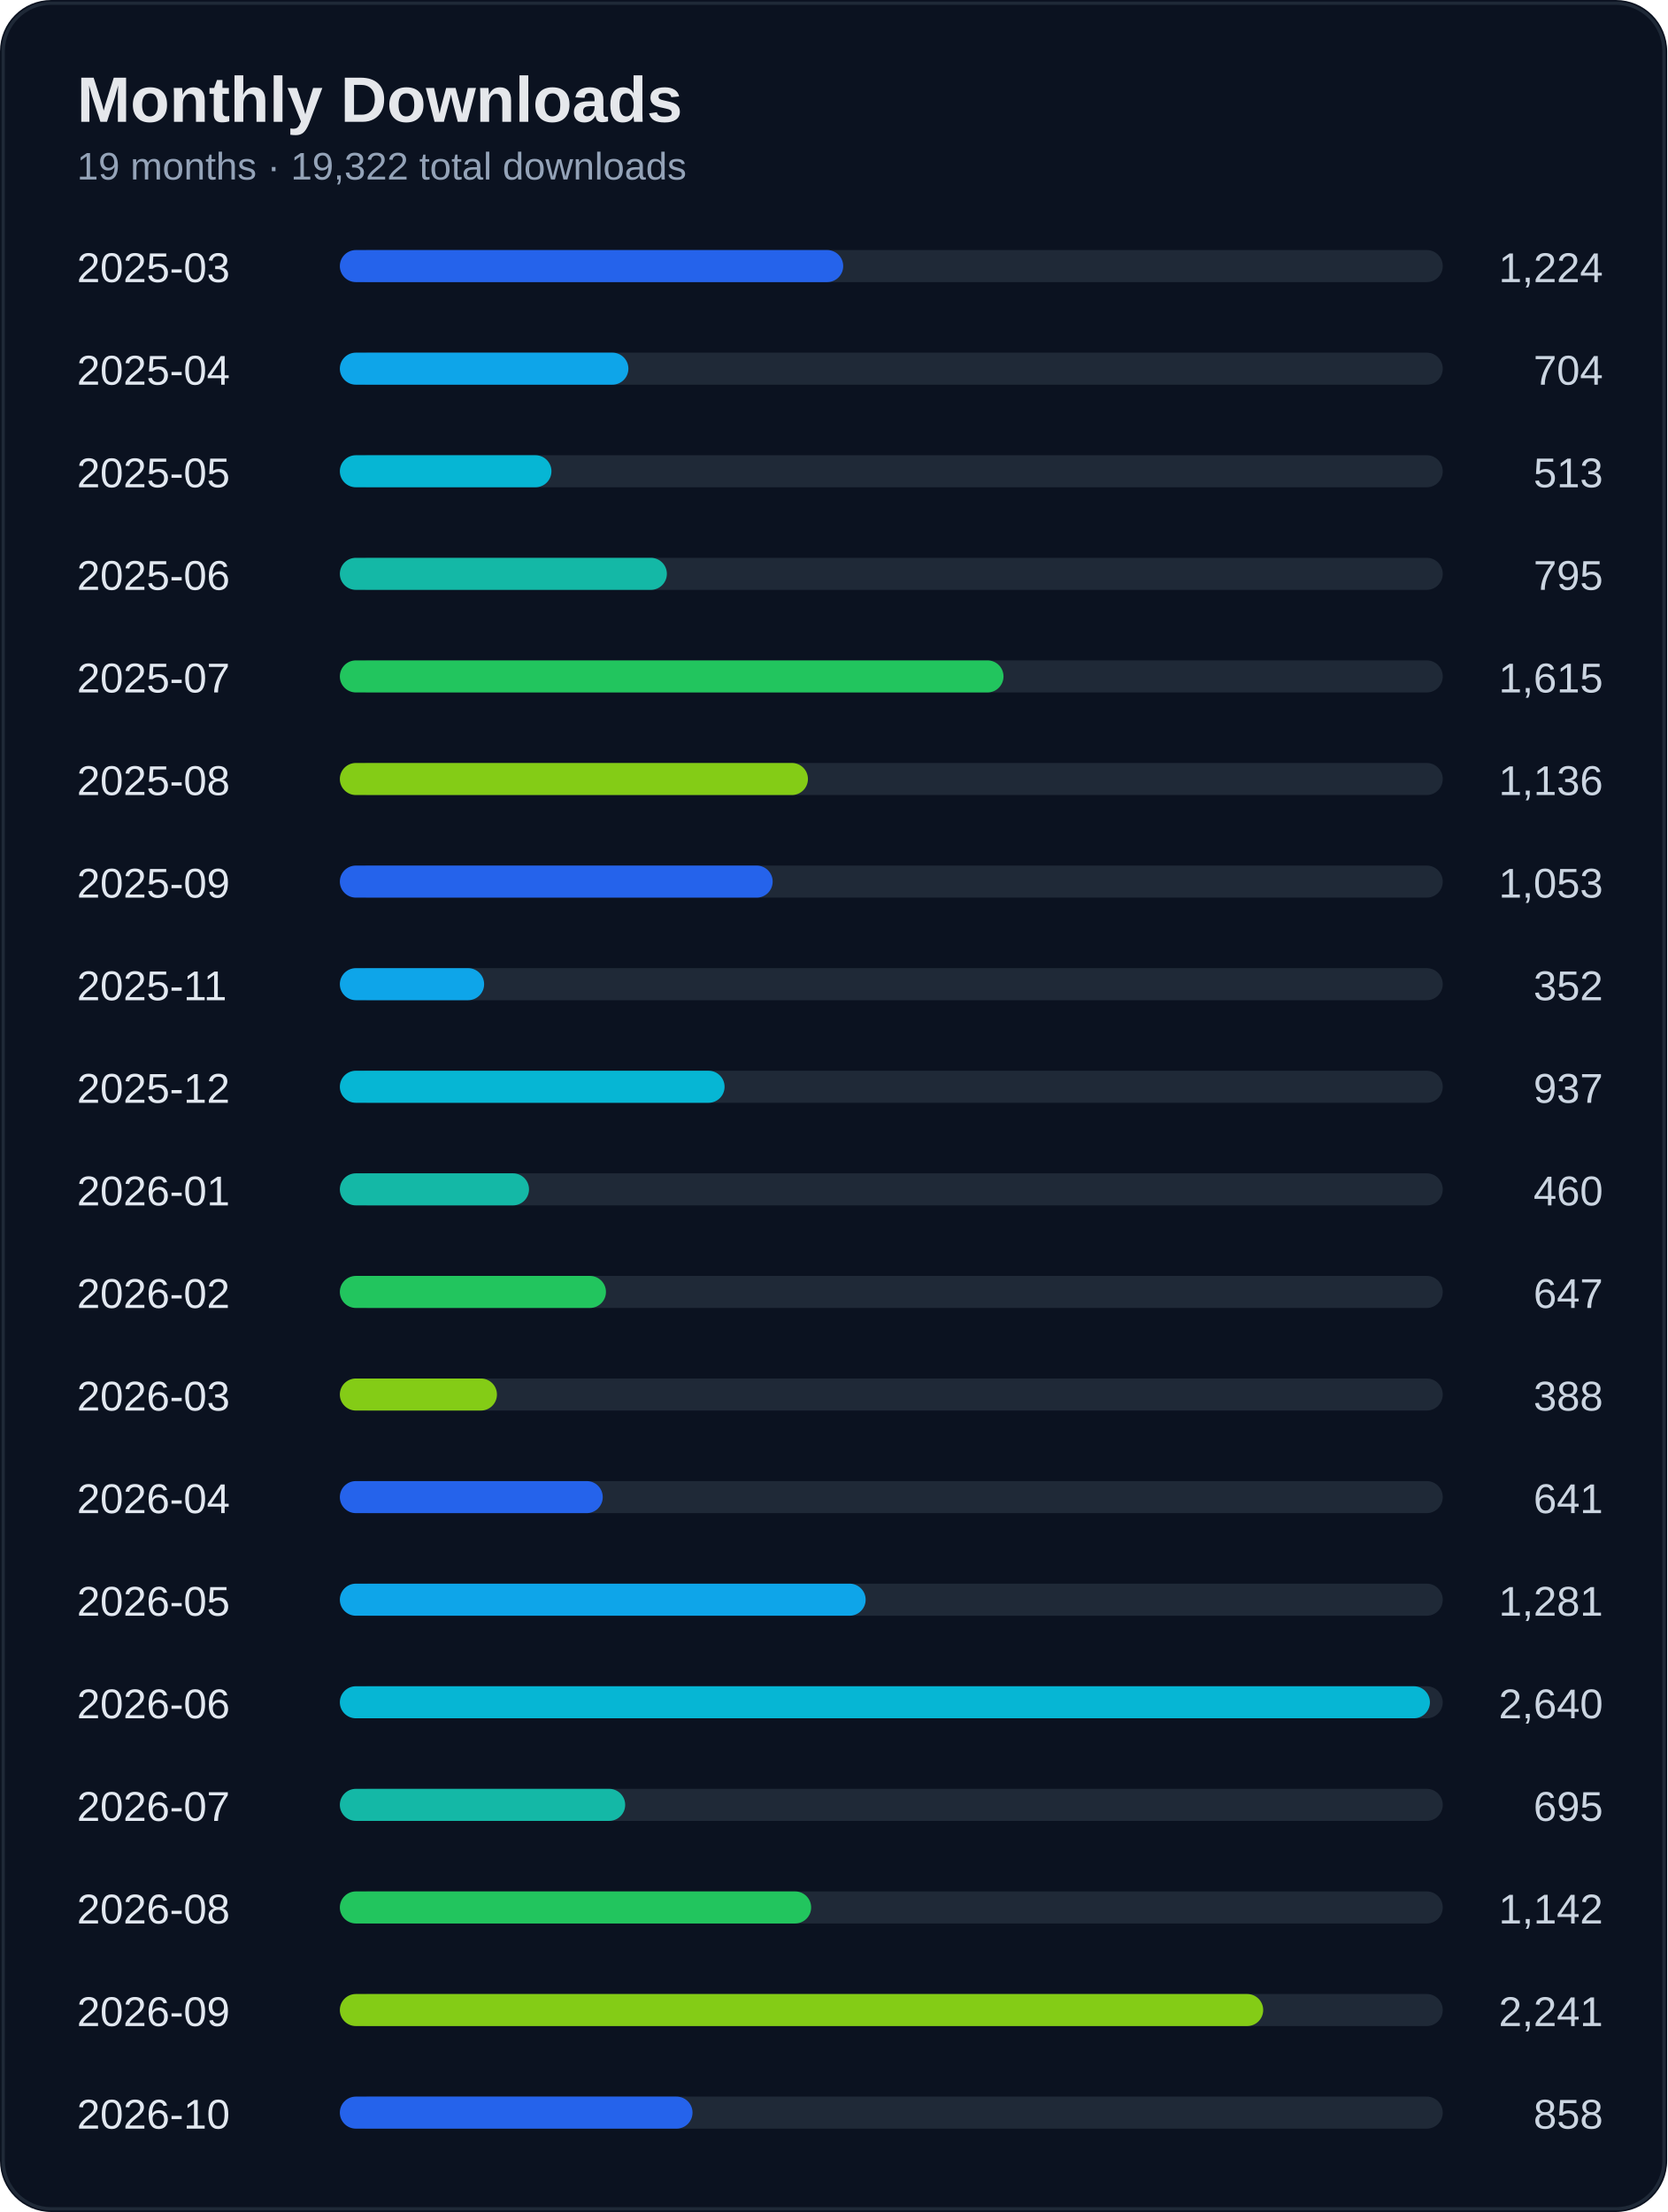
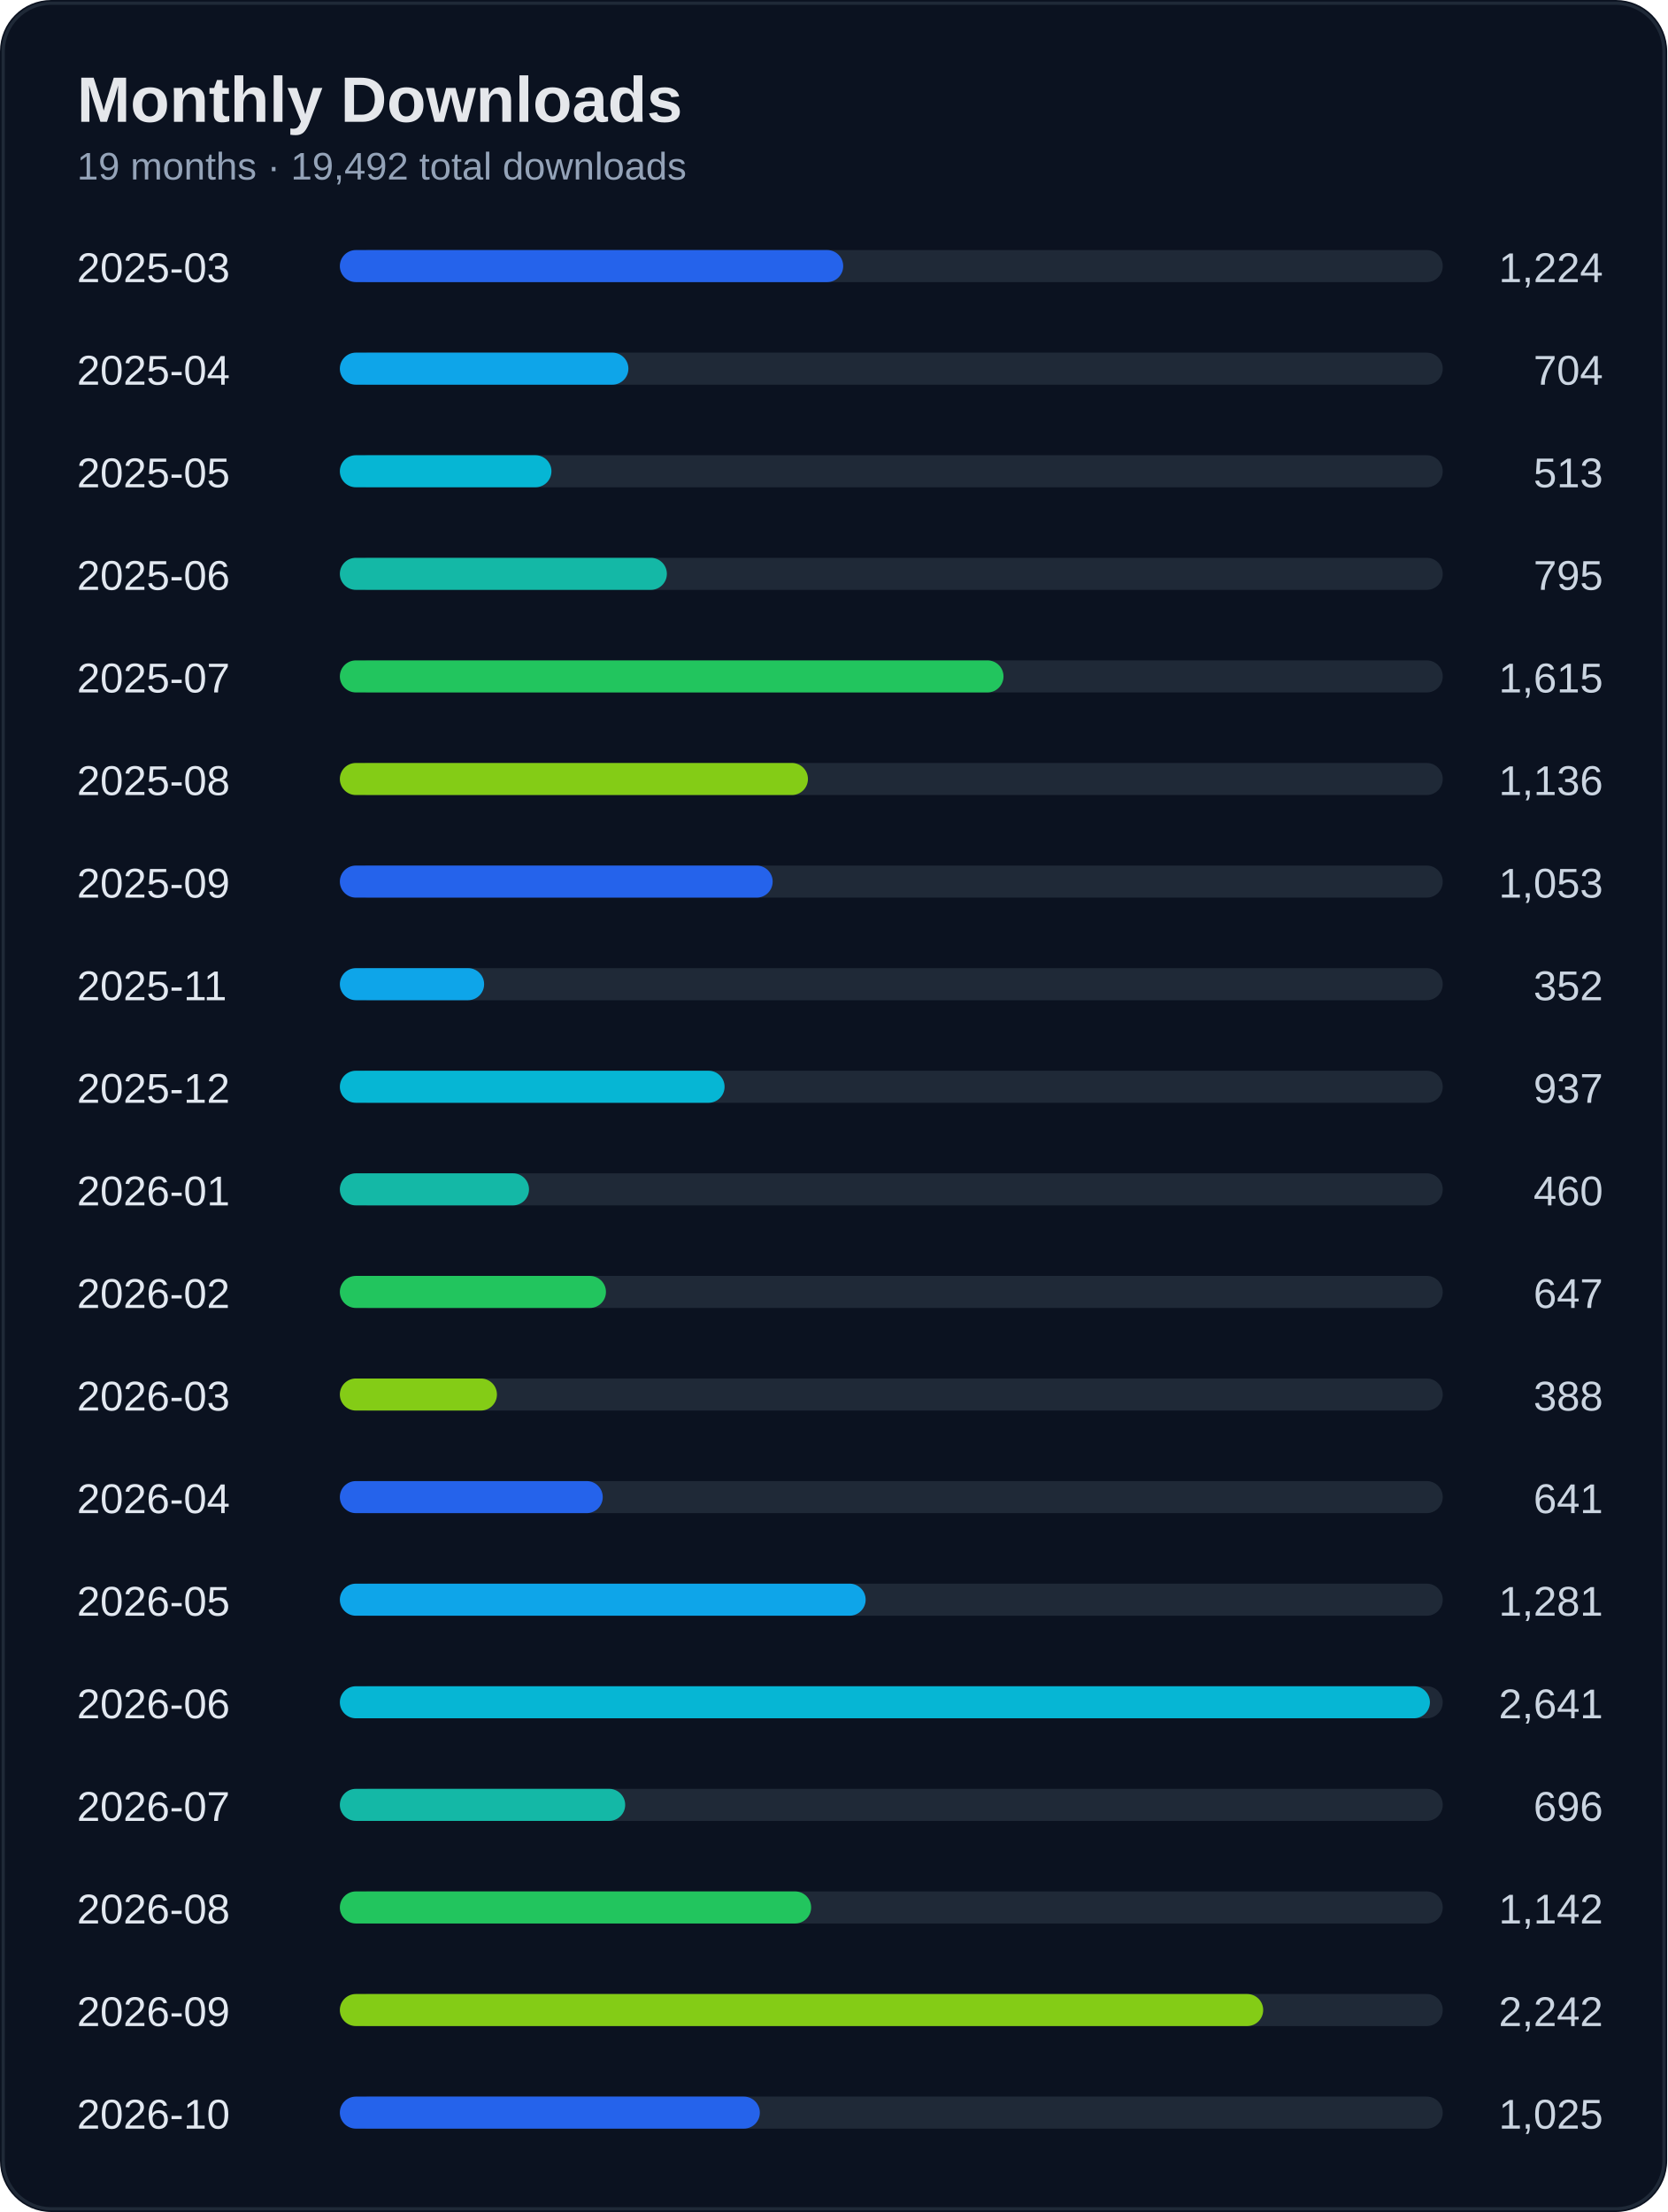
<svg xmlns="http://www.w3.org/2000/svg" width="520" height="690" viewBox="0 0 520 690">
  <rect width="100%" height="100%" rx="16" fill="#0b1220" />
  <rect x="1" y="1" width="518" height="688" rx="15" fill="none" stroke="#1f2937" />
  <text x="24" y="38" fill="#e5e7eb" font-size="20" font-weight="700" font-family="Segoe UI, Arial">Monthly Downloads</text>
-   <text x="24" y="56" fill="#94a3b8" font-size="12" font-family="Segoe UI, Arial">19 months · 19,322 total downloads</text>
+   <text x="24" y="56" fill="#94a3b8" font-size="12" font-family="Segoe UI, Arial">19 months · 19,492 total downloads</text>
  <text x="24" y="88" fill="#e2e8f0" font-size="13" font-family="Segoe UI, Arial">2025-03</text>
  <text x="500" y="88" fill="#cbd5e1" font-size="13" text-anchor="end" font-family="Segoe UI, Arial">1,224</text>
  <rect x="110" y="78" width="340" height="10" rx="5" fill="#1f2937" />
  <rect x="106" y="78" width="157" height="10" rx="5" fill="#2563eb" />
  <text x="24" y="120" fill="#e2e8f0" font-size="13" font-family="Segoe UI, Arial">2025-04</text>
  <text x="500" y="120" fill="#cbd5e1" font-size="13" text-anchor="end" font-family="Segoe UI, Arial">704</text>
  <rect x="110" y="110" width="340" height="10" rx="5" fill="#1f2937" />
  <rect x="106" y="110" width="90" height="10" rx="5" fill="#0ea5e9" />
  <text x="24" y="152" fill="#e2e8f0" font-size="13" font-family="Segoe UI, Arial">2025-05</text>
  <text x="500" y="152" fill="#cbd5e1" font-size="13" text-anchor="end" font-family="Segoe UI, Arial">513</text>
  <rect x="110" y="142" width="340" height="10" rx="5" fill="#1f2937" />
  <rect x="106" y="142" width="66" height="10" rx="5" fill="#06b6d4" />
  <text x="24" y="184" fill="#e2e8f0" font-size="13" font-family="Segoe UI, Arial">2025-06</text>
  <text x="500" y="184" fill="#cbd5e1" font-size="13" text-anchor="end" font-family="Segoe UI, Arial">795</text>
  <rect x="110" y="174" width="340" height="10" rx="5" fill="#1f2937" />
  <rect x="106" y="174" width="102" height="10" rx="5" fill="#14b8a6" />
  <text x="24" y="216" fill="#e2e8f0" font-size="13" font-family="Segoe UI, Arial">2025-07</text>
  <text x="500" y="216" fill="#cbd5e1" font-size="13" text-anchor="end" font-family="Segoe UI, Arial">1,615</text>
  <rect x="110" y="206" width="340" height="10" rx="5" fill="#1f2937" />
  <rect x="106" y="206" width="207" height="10" rx="5" fill="#22c55e" />
  <text x="24" y="248" fill="#e2e8f0" font-size="13" font-family="Segoe UI, Arial">2025-08</text>
  <text x="500" y="248" fill="#cbd5e1" font-size="13" text-anchor="end" font-family="Segoe UI, Arial">1,136</text>
  <rect x="110" y="238" width="340" height="10" rx="5" fill="#1f2937" />
  <rect x="106" y="238" width="146" height="10" rx="5" fill="#84cc16" />
  <text x="24" y="280" fill="#e2e8f0" font-size="13" font-family="Segoe UI, Arial">2025-09</text>
  <text x="500" y="280" fill="#cbd5e1" font-size="13" text-anchor="end" font-family="Segoe UI, Arial">1,053</text>
  <rect x="110" y="270" width="340" height="10" rx="5" fill="#1f2937" />
  <rect x="106" y="270" width="135" height="10" rx="5" fill="#2563eb" />
  <text x="24" y="312" fill="#e2e8f0" font-size="13" font-family="Segoe UI, Arial">2025-11</text>
  <text x="500" y="312" fill="#cbd5e1" font-size="13" text-anchor="end" font-family="Segoe UI, Arial">352</text>
  <rect x="110" y="302" width="340" height="10" rx="5" fill="#1f2937" />
  <rect x="106" y="302" width="45" height="10" rx="5" fill="#0ea5e9" />
  <text x="24" y="344" fill="#e2e8f0" font-size="13" font-family="Segoe UI, Arial">2025-12</text>
  <text x="500" y="344" fill="#cbd5e1" font-size="13" text-anchor="end" font-family="Segoe UI, Arial">937</text>
  <rect x="110" y="334" width="340" height="10" rx="5" fill="#1f2937" />
  <rect x="106" y="334" width="120" height="10" rx="5" fill="#06b6d4" />
  <text x="24" y="376" fill="#e2e8f0" font-size="13" font-family="Segoe UI, Arial">2026-01</text>
  <text x="500" y="376" fill="#cbd5e1" font-size="13" text-anchor="end" font-family="Segoe UI, Arial">460</text>
  <rect x="110" y="366" width="340" height="10" rx="5" fill="#1f2937" />
  <rect x="106" y="366" width="59" height="10" rx="5" fill="#14b8a6" />
  <text x="24" y="408" fill="#e2e8f0" font-size="13" font-family="Segoe UI, Arial">2026-02</text>
  <text x="500" y="408" fill="#cbd5e1" font-size="13" text-anchor="end" font-family="Segoe UI, Arial">647</text>
  <rect x="110" y="398" width="340" height="10" rx="5" fill="#1f2937" />
  <rect x="106" y="398" width="83" height="10" rx="5" fill="#22c55e" />
  <text x="24" y="440" fill="#e2e8f0" font-size="13" font-family="Segoe UI, Arial">2026-03</text>
  <text x="500" y="440" fill="#cbd5e1" font-size="13" text-anchor="end" font-family="Segoe UI, Arial">388</text>
  <rect x="110" y="430" width="340" height="10" rx="5" fill="#1f2937" />
  <rect x="106" y="430" width="49" height="10" rx="5" fill="#84cc16" />
  <text x="24" y="472" fill="#e2e8f0" font-size="13" font-family="Segoe UI, Arial">2026-04</text>
  <text x="500" y="472" fill="#cbd5e1" font-size="13" text-anchor="end" font-family="Segoe UI, Arial">641</text>
  <rect x="110" y="462" width="340" height="10" rx="5" fill="#1f2937" />
  <rect x="106" y="462" width="82" height="10" rx="5" fill="#2563eb" />
  <text x="24" y="504" fill="#e2e8f0" font-size="13" font-family="Segoe UI, Arial">2026-05</text>
  <text x="500" y="504" fill="#cbd5e1" font-size="13" text-anchor="end" font-family="Segoe UI, Arial">1,281</text>
  <rect x="110" y="494" width="340" height="10" rx="5" fill="#1f2937" />
  <rect x="106" y="494" width="164" height="10" rx="5" fill="#0ea5e9" />
  <text x="24" y="536" fill="#e2e8f0" font-size="13" font-family="Segoe UI, Arial">2026-06</text>
-   <text x="500" y="536" fill="#cbd5e1" font-size="13" text-anchor="end" font-family="Segoe UI, Arial">2,640</text>
+   <text x="500" y="536" fill="#cbd5e1" font-size="13" text-anchor="end" font-family="Segoe UI, Arial">2,641</text>
  <rect x="110" y="526" width="340" height="10" rx="5" fill="#1f2937" />
  <rect x="106" y="526" width="340" height="10" rx="5" fill="#06b6d4" />
  <text x="24" y="568" fill="#e2e8f0" font-size="13" font-family="Segoe UI, Arial">2026-07</text>
-   <text x="500" y="568" fill="#cbd5e1" font-size="13" text-anchor="end" font-family="Segoe UI, Arial">695</text>
+   <text x="500" y="568" fill="#cbd5e1" font-size="13" text-anchor="end" font-family="Segoe UI, Arial">696</text>
  <rect x="110" y="558" width="340" height="10" rx="5" fill="#1f2937" />
  <rect x="106" y="558" width="89" height="10" rx="5" fill="#14b8a6" />
  <text x="24" y="600" fill="#e2e8f0" font-size="13" font-family="Segoe UI, Arial">2026-08</text>
  <text x="500" y="600" fill="#cbd5e1" font-size="13" text-anchor="end" font-family="Segoe UI, Arial">1,142</text>
  <rect x="110" y="590" width="340" height="10" rx="5" fill="#1f2937" />
  <rect x="106" y="590" width="147" height="10" rx="5" fill="#22c55e" />
  <text x="24" y="632" fill="#e2e8f0" font-size="13" font-family="Segoe UI, Arial">2026-09</text>
-   <text x="500" y="632" fill="#cbd5e1" font-size="13" text-anchor="end" font-family="Segoe UI, Arial">2,241</text>
+   <text x="500" y="632" fill="#cbd5e1" font-size="13" text-anchor="end" font-family="Segoe UI, Arial">2,242</text>
  <rect x="110" y="622" width="340" height="10" rx="5" fill="#1f2937" />
  <rect x="106" y="622" width="288" height="10" rx="5" fill="#84cc16" />
  <text x="24" y="664" fill="#e2e8f0" font-size="13" font-family="Segoe UI, Arial">2026-10</text>
-   <text x="500" y="664" fill="#cbd5e1" font-size="13" text-anchor="end" font-family="Segoe UI, Arial">858</text>
+   <text x="500" y="664" fill="#cbd5e1" font-size="13" text-anchor="end" font-family="Segoe UI, Arial">1,025</text>
  <rect x="110" y="654" width="340" height="10" rx="5" fill="#1f2937" />
-   <rect x="106" y="654" width="110" height="10" rx="5" fill="#2563eb" />
+   <rect x="106" y="654" width="131" height="10" rx="5" fill="#2563eb" />
</svg>
